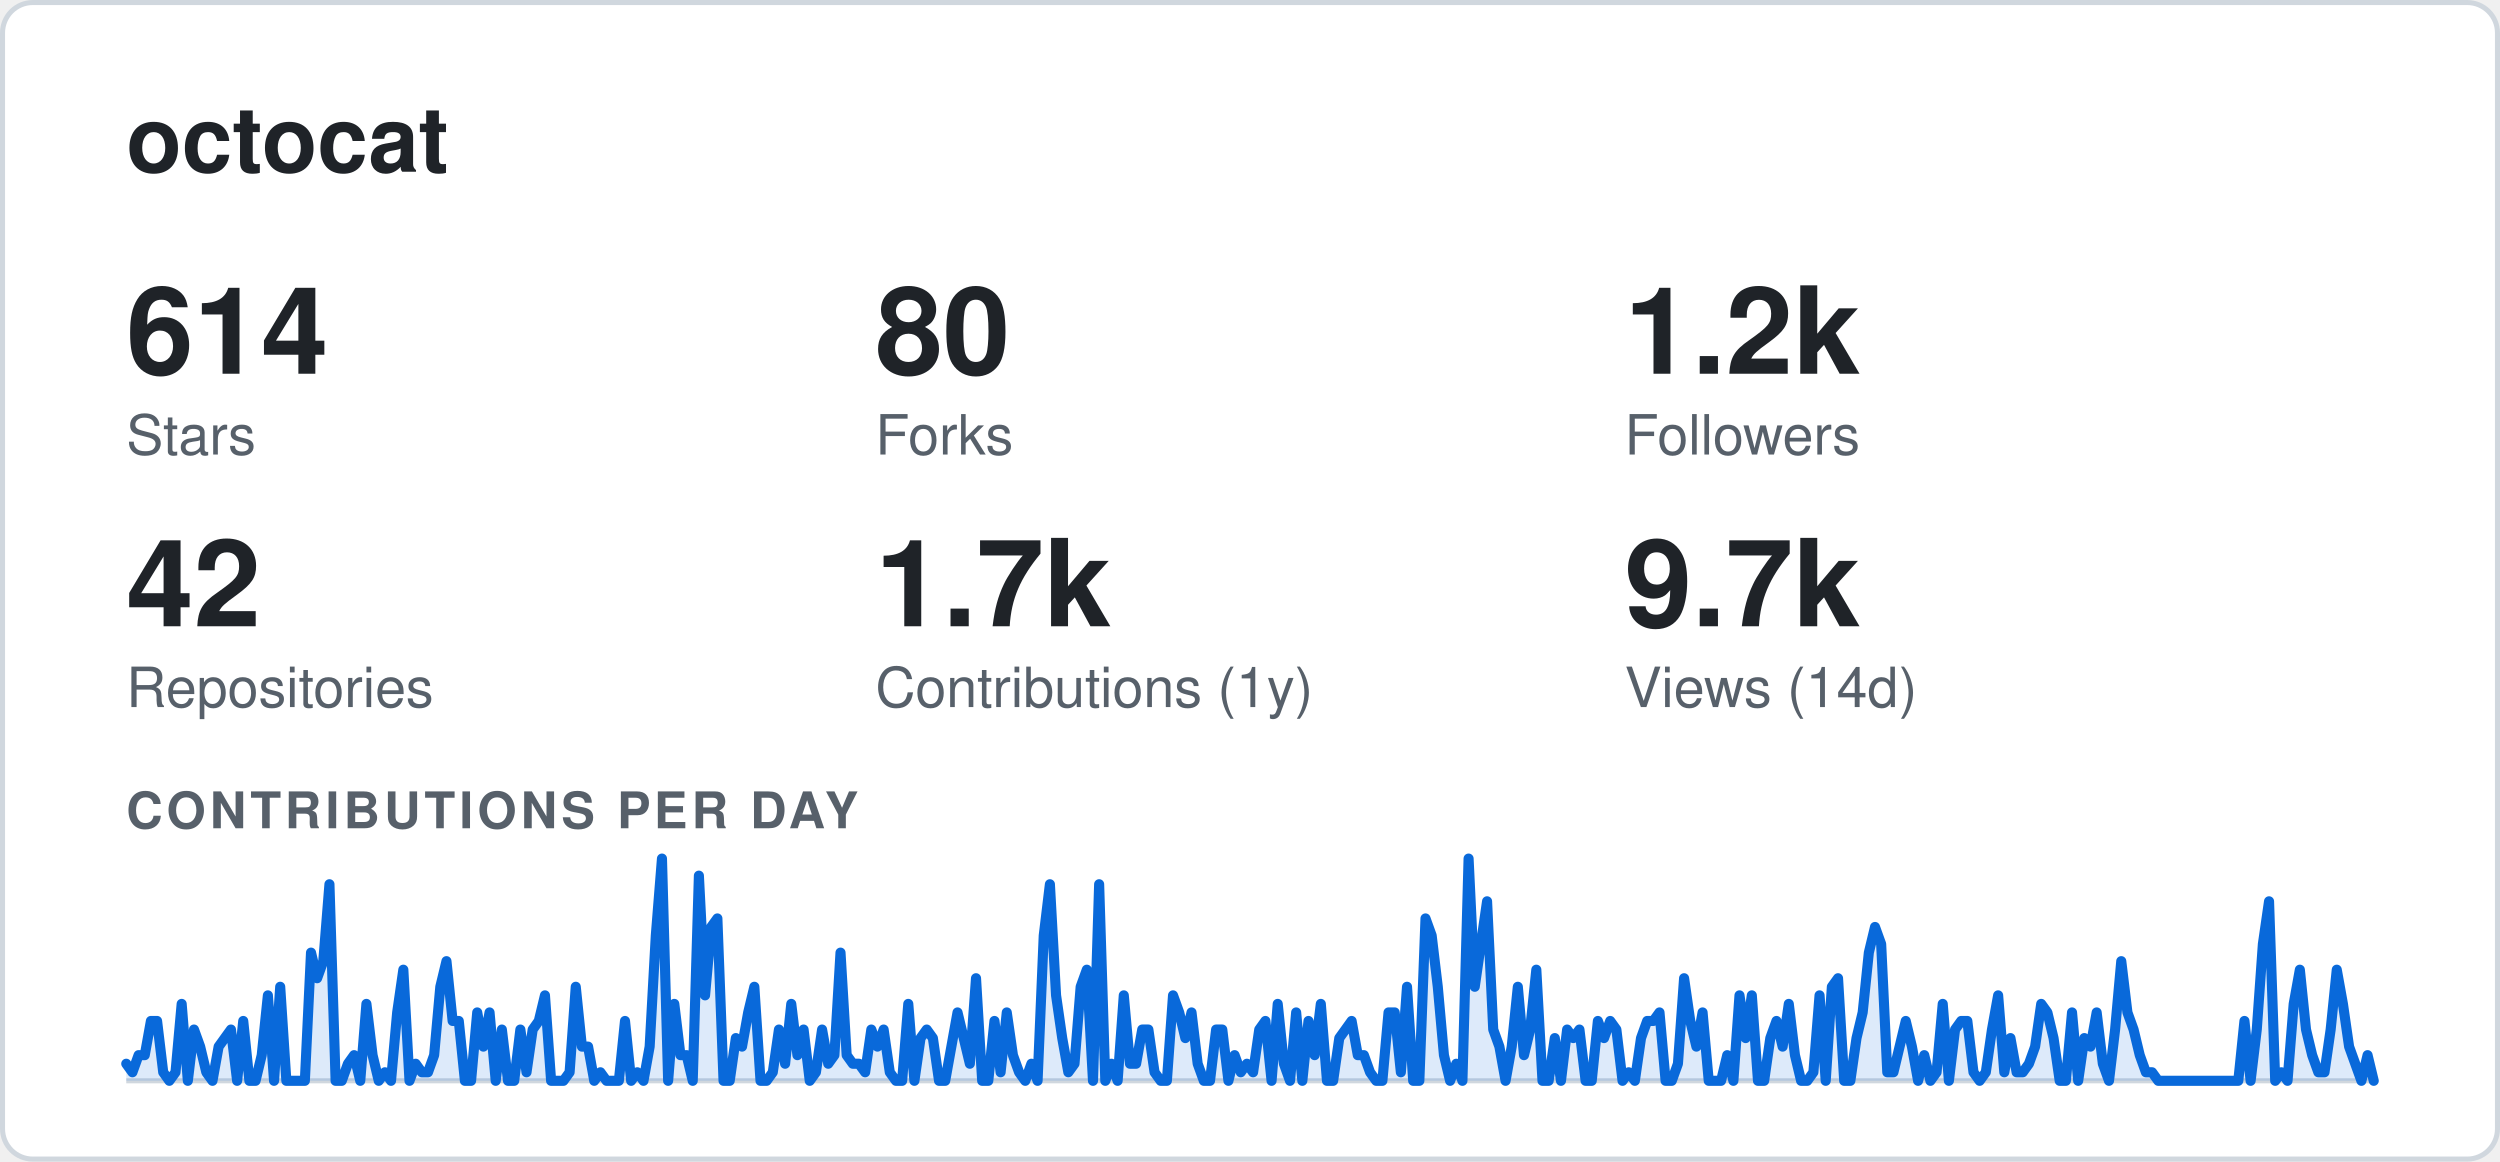
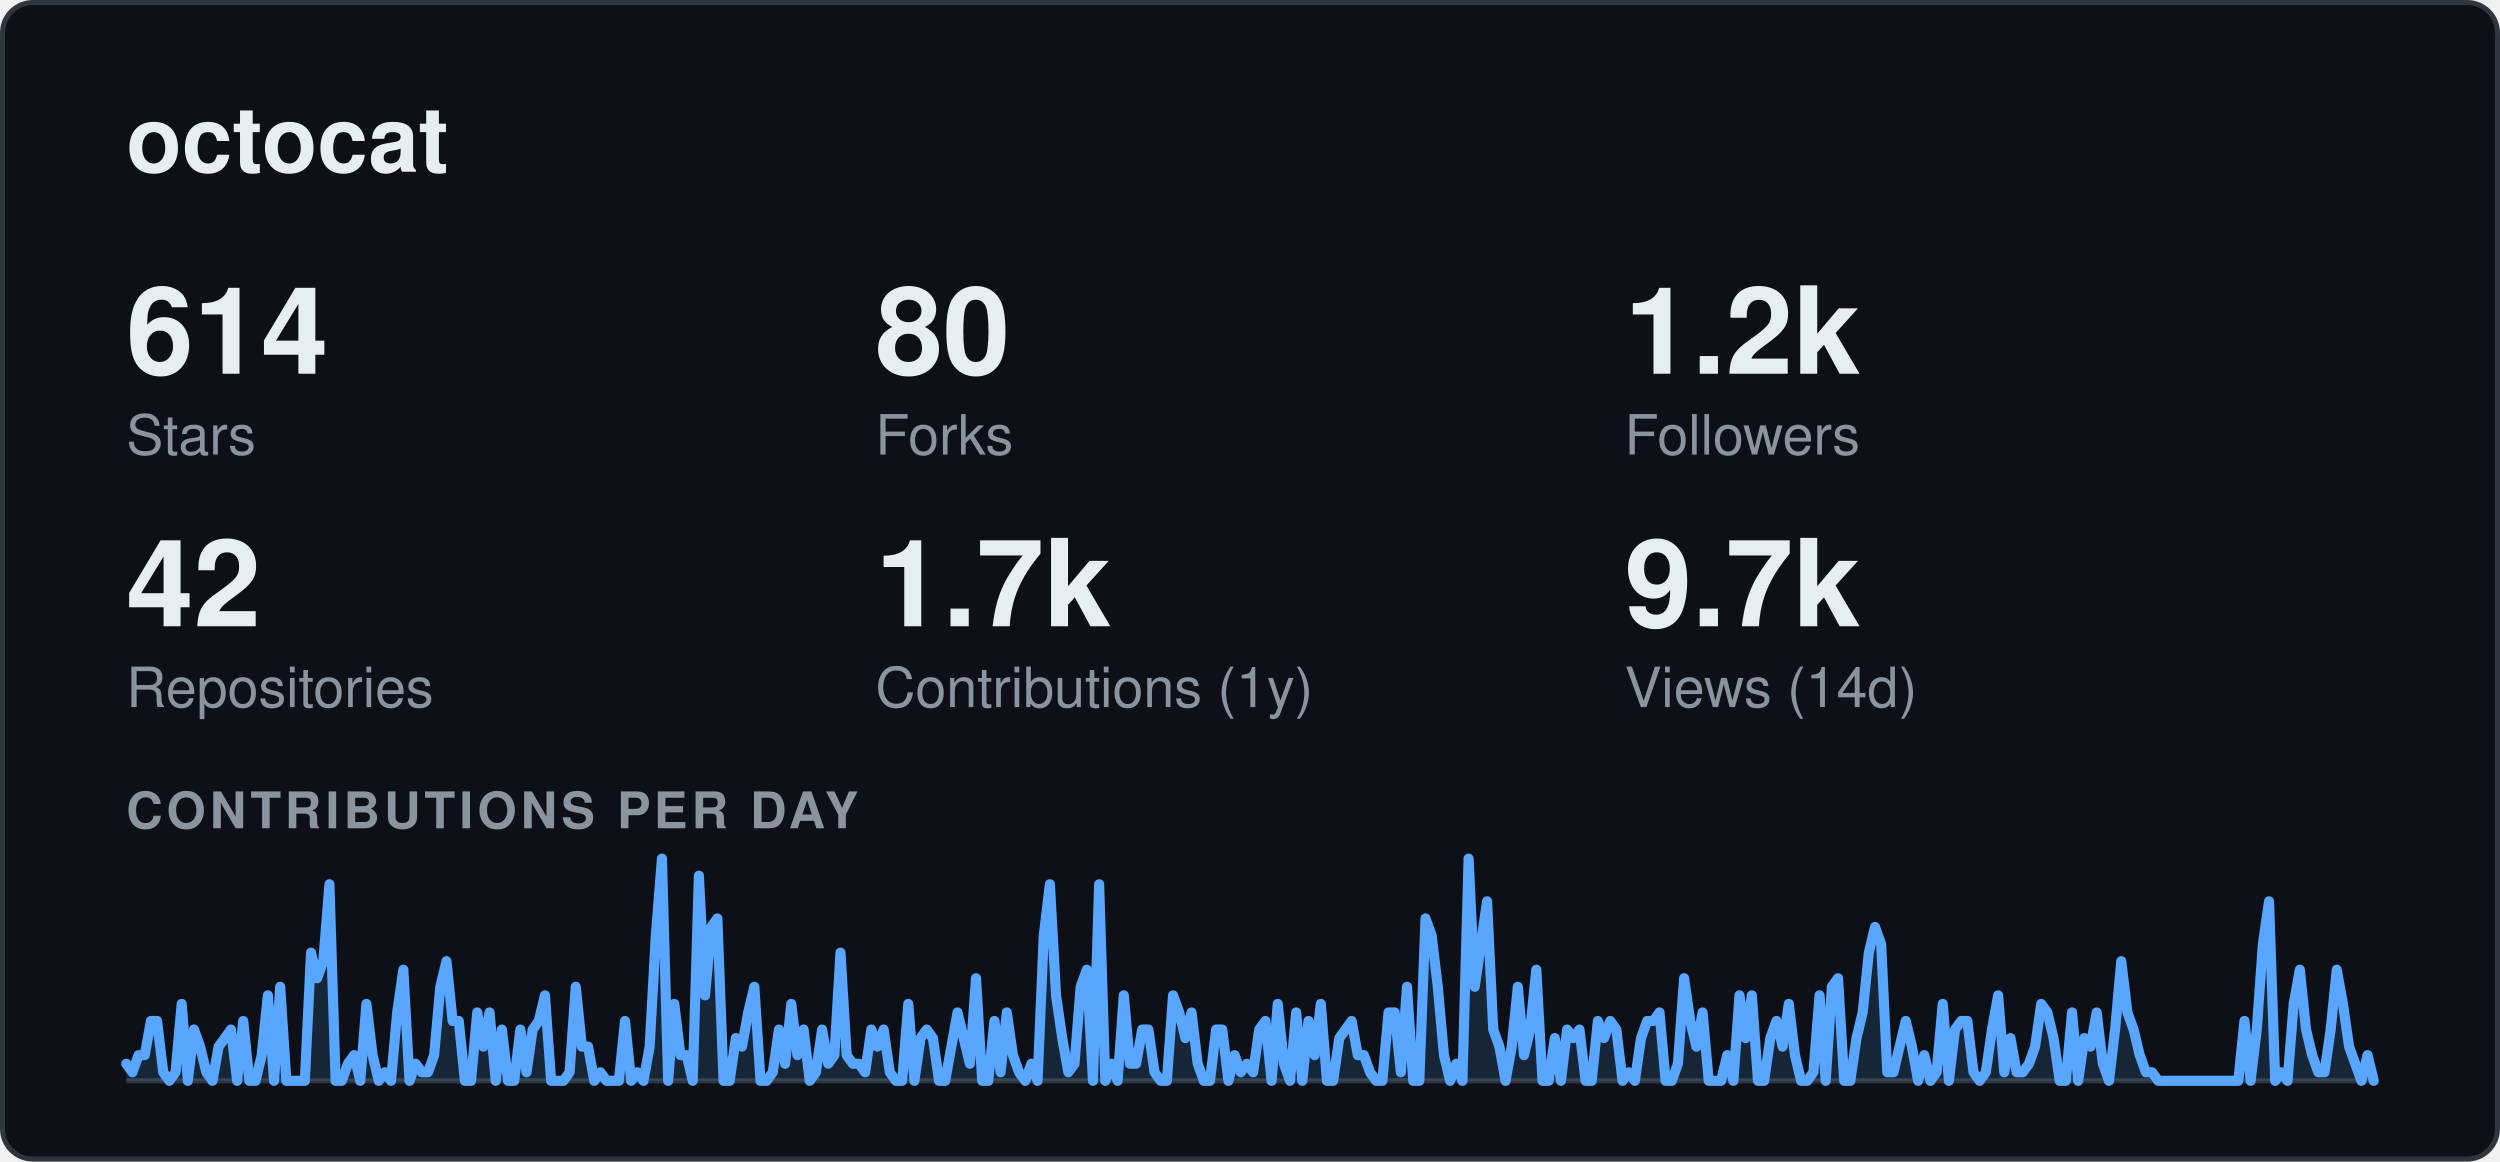
<svg xmlns="http://www.w3.org/2000/svg" width="495" height="230" viewBox="0 0 495 230" role="img" aria-labelledby="ghcTitle ghcDesc">
  <style>
- .bg{fill:#ffffff;stroke:#d0d7de}
- .panel{fill:#f6f8fa}
- .t,.v,.big{fill:#1f2328}
- .d,.l,.h,.s{fill:#57606a}
- .n,.c{fill:#24292f}
- .star,.pill-v{fill:#9a6700}
- .on-accent{fill:#ffffff}
- .line{stroke:#0969da}
- .area{fill:#0969da}
- .axis,.edge{stroke:#d0d7de}
- .track{fill:#d0d7de}
- .ok{fill:#1a7f37}
- .fg{fill:#1f2328}
- .h0{fill:#eff2f5}.h1{fill:#aceebb}.h2{fill:#4ac26b}.h3{fill:#2da44e}.h4{fill:#116329}
- @media (prefers-color-scheme: dark){.bg{fill:#0d1117;stroke:#30363d}
+ .bg{fill:#0d1117;stroke:#30363d}
.panel{fill:#161b22}
.t,.v,.big{fill:#e6edf3}
.d,.l,.h,.s{fill:#8b949e}
.n,.c{fill:#c9d1d9}
.star,.pill-v{fill:#e3b341}
.on-accent{fill:#0d1117}
.line{stroke:#58a6ff}
.area{fill:#58a6ff}
.axis,.edge{stroke:#30363d}
.track{fill:#30363d}
.ok{fill:#3fb950}
.fg{fill:#e6edf3}
.h0{fill:#151b23}.h1{fill:#033a16}.h2{fill:#196c2e}.h3{fill:#2ea043}.h4{fill:#56d364}
- }
text{font-family:-apple-system,BlinkMacSystemFont,'Segoe UI',Helvetica,Arial,sans-serif}
.mono{font-family:ui-monospace,SFMono-Regular,'SF Mono',Menlo,Consolas,'Liberation Mono',monospace}
.t{font-size:18px;font-weight:600}
.d{font-size:11px}
.v{font-size:16px;font-weight:600}
.big{font-size:24px;font-weight:700}
.l{font-size:11px}
.h{font-size:10px;font-weight:600;letter-spacing:0.08em}
.n{font-size:12px}
.s{font-size:11px}
.c{font-size:12px}
.line{fill:none;stroke-width:2;stroke-linecap:round;stroke-linejoin:round}
.area{opacity:0.14;stroke:none}
.axis{stroke-width:1}
.edge{fill:none;stroke-width:1}
.cu{animation-duration:1.4s;animation-timing-function:linear;animation-iteration-count:1}
.cu0{opacity:0;animation-name:k0}
@keyframes k0{0%,6.24%{opacity:1}6.25%,100%{opacity:0}}
.cu1{opacity:0;animation-name:k1}
@keyframes k1{0%,6.24%{opacity:0}6.25%,12.49%{opacity:1}12.5%,100%{opacity:0}}
.cu2{opacity:0;animation-name:k2}
@keyframes k2{0%,12.49%{opacity:0}12.5%,18.74%{opacity:1}18.75%,100%{opacity:0}}
.cu3{opacity:0;animation-name:k3}
@keyframes k3{0%,18.74%{opacity:0}18.75%,24.99%{opacity:1}25%,100%{opacity:0}}
.cu4{opacity:0;animation-name:k4}
@keyframes k4{0%,24.99%{opacity:0}25%,31.24%{opacity:1}31.25%,100%{opacity:0}}
.cu5{opacity:0;animation-name:k5}
@keyframes k5{0%,31.24%{opacity:0}31.25%,37.49%{opacity:1}37.5%,100%{opacity:0}}
.cu6{opacity:0;animation-name:k6}
@keyframes k6{0%,37.49%{opacity:0}37.5%,43.74%{opacity:1}43.75%,100%{opacity:0}}
.cu7{opacity:0;animation-name:k7}
@keyframes k7{0%,43.74%{opacity:0}43.75%,49.99%{opacity:1}50%,100%{opacity:0}}
.cu8{opacity:0;animation-name:k8}
@keyframes k8{0%,49.99%{opacity:0}50%,56.24%{opacity:1}56.25%,100%{opacity:0}}
.cu9{opacity:0;animation-name:k9}
@keyframes k9{0%,56.24%{opacity:0}56.25%,62.49%{opacity:1}62.5%,100%{opacity:0}}
.cu10{opacity:0;animation-name:k10}
@keyframes k10{0%,62.49%{opacity:0}62.5%,68.74%{opacity:1}68.75%,100%{opacity:0}}
.cu11{opacity:0;animation-name:k11}
@keyframes k11{0%,68.74%{opacity:0}68.75%,74.99%{opacity:1}75%,100%{opacity:0}}
.cu12{opacity:0;animation-name:k12}
@keyframes k12{0%,74.99%{opacity:0}75%,81.24%{opacity:1}81.25%,100%{opacity:0}}
.cu13{opacity:0;animation-name:k13}
@keyframes k13{0%,81.24%{opacity:0}81.25%,87.49%{opacity:1}87.5%,100%{opacity:0}}
.cu14{opacity:0;animation-name:k14}
@keyframes k14{0%,87.49%{opacity:0}87.5%,93.74%{opacity:1}93.75%,100%{opacity:0}}
.cu15{opacity:0;animation-name:k15}
@keyframes k15{0%,93.74%{opacity:0}93.75%,99.99%{opacity:1}100%,100%{opacity:0}}
.cuz{animation-name:kz}
@keyframes kz{0%,99.99%{opacity:0}}
.draw{animation:draw 1.6s ease-out 1}
.fade{animation:fade 1.6s ease-out 1}
@keyframes draw{from{stroke-dasharray:1;stroke-dashoffset:1}to{stroke-dasharray:1;stroke-dashoffset:0}}
@keyframes fade{from{opacity:0}}
@media (prefers-reduced-motion:reduce){.draw,.fade,.cu{animation:none}}
</style>
  <rect class="bg" x="0.5" y="0.5" width="494" height="229" rx="6" />
  <text class="t" x="25" y="34" text-anchor="start">octocat</text>
  <text class="big cu cu0" x="25" y="74" text-anchor="start">0</text>
  <text class="big cu cu1" x="25" y="74" text-anchor="start">108</text>
  <text class="big cu cu2" x="25" y="74" text-anchor="start">203</text>
  <text class="big cu cu3" x="25" y="74" text-anchor="start">285</text>
  <text class="big cu cu4" x="25" y="74" text-anchor="start">355</text>
  <text class="big cu cu5" x="25" y="74" text-anchor="start">414</text>
  <text class="big cu cu6" x="25" y="74" text-anchor="start">464</text>
  <text class="big cu cu7" x="25" y="74" text-anchor="start">505</text>
  <text class="big cu cu8" x="25" y="74" text-anchor="start">537</text>
  <text class="big cu cu9" x="25" y="74" text-anchor="start">563</text>
  <text class="big cu cu10" x="25" y="74" text-anchor="start">582</text>
  <text class="big cu cu11" x="25" y="74" text-anchor="start">595</text>
  <text class="big cu cu12" x="25" y="74" text-anchor="start">604</text>
  <text class="big cu cu13" x="25" y="74" text-anchor="start">610</text>
  <text class="big cu cu14" x="25" y="74" text-anchor="start">613</text>
  <text class="big cu cu15" x="25" y="74" text-anchor="start">614</text>
  <text class="big cu cuz" x="25" y="74" text-anchor="start">614</text>
  <text class="l" x="25" y="90" text-anchor="start">Stars</text>
  <text class="big cu cu0" x="173.33" y="74" text-anchor="start">0</text>
  <text class="big cu cu1" x="173.33" y="74" text-anchor="start">14</text>
  <text class="big cu cu2" x="173.33" y="74" text-anchor="start">26</text>
  <text class="big cu cu3" x="173.33" y="74" text-anchor="start">37</text>
  <text class="big cu cu4" x="173.33" y="74" text-anchor="start">46</text>
  <text class="big cu cu5" x="173.33" y="74" text-anchor="start">54</text>
  <text class="big cu cu6" x="173.33" y="74" text-anchor="start">60</text>
  <text class="big cu cu7" x="173.33" y="74" text-anchor="start">66</text>
  <text class="big cu cu8" x="173.33" y="74" text-anchor="start">70</text>
  <text class="big cu cu9" x="173.33" y="74" text-anchor="start">73</text>
  <text class="big cu cu10" x="173.33" y="74" text-anchor="start">76</text>
  <text class="big cu cu11" x="173.33" y="74" text-anchor="start">78</text>
  <text class="big cu cu12" x="173.33" y="74" text-anchor="start">79</text>
  <text class="big cu cu13" x="173.33" y="74" text-anchor="start">79</text>
  <text class="big cu cu14" x="173.33" y="74" text-anchor="start">80</text>
  <text class="big cu cu15" x="173.33" y="74" text-anchor="start">80</text>
  <text class="big cu cuz" x="173.33" y="74" text-anchor="start">80</text>
  <text class="l" x="173.33" y="90" text-anchor="start">Forks</text>
  <text class="big cu cu0" x="321.67" y="74" text-anchor="start">0</text>
  <text class="big cu cu1" x="321.67" y="74" text-anchor="start">211</text>
  <text class="big cu cu2" x="321.67" y="74" text-anchor="start">396</text>
  <text class="big cu cu3" x="321.67" y="74" text-anchor="start">556</text>
  <text class="big cu cu4" x="321.67" y="74" text-anchor="start">694</text>
  <text class="big cu cu5" x="321.67" y="74" text-anchor="start">810</text>
  <text class="big cu cu6" x="321.67" y="74" text-anchor="start">907</text>
  <text class="big cu cu7" x="321.67" y="74" text-anchor="start">986</text>
  <text class="big cu cu8" x="321.67" y="74" text-anchor="start">1.1k</text>
  <text class="big cu cu9" x="321.67" y="74" text-anchor="start">1.1k</text>
  <text class="big cu cu10" x="321.67" y="74" text-anchor="start">1.1k</text>
  <text class="big cu cu11" x="321.67" y="74" text-anchor="start">1.2k</text>
  <text class="big cu cu12" x="321.67" y="74" text-anchor="start">1.2k</text>
  <text class="big cu cu13" x="321.67" y="74" text-anchor="start">1.2k</text>
  <text class="big cu cu14" x="321.67" y="74" text-anchor="start">1.2k</text>
  <text class="big cu cu15" x="321.67" y="74" text-anchor="start">1.2k</text>
  <text class="big cu cuz" x="321.67" y="74" text-anchor="start">1.2k</text>
  <text class="l" x="321.67" y="90" text-anchor="start">Followers</text>
  <text class="big cu cu0" x="25" y="124" text-anchor="start">0</text>
  <text class="big cu cu1" x="25" y="124" text-anchor="start">7</text>
  <text class="big cu cu2" x="25" y="124" text-anchor="start">14</text>
  <text class="big cu cu3" x="25" y="124" text-anchor="start">19</text>
  <text class="big cu cu4" x="25" y="124" text-anchor="start">24</text>
  <text class="big cu cu5" x="25" y="124" text-anchor="start">28</text>
  <text class="big cu cu6" x="25" y="124" text-anchor="start">32</text>
  <text class="big cu cu7" x="25" y="124" text-anchor="start">35</text>
  <text class="big cu cu8" x="25" y="124" text-anchor="start">37</text>
  <text class="big cu cu9" x="25" y="124" text-anchor="start">38</text>
  <text class="big cu cu10" x="25" y="124" text-anchor="start">40</text>
  <text class="big cu cu11" x="25" y="124" text-anchor="start">41</text>
  <text class="big cu cu12" x="25" y="124" text-anchor="start">41</text>
  <text class="big cu cu13" x="25" y="124" text-anchor="start">42</text>
  <text class="big cu cu14" x="25" y="124" text-anchor="start">42</text>
  <text class="big cu cu15" x="25" y="124" text-anchor="start">42</text>
  <text class="big cu cuz" x="25" y="124" text-anchor="start">42</text>
  <text class="l" x="25" y="140" text-anchor="start">Repositories</text>
  <text class="big cu cu0" x="173.33" y="124" text-anchor="start">0</text>
  <text class="big cu cu1" x="173.33" y="124" text-anchor="start">293</text>
  <text class="big cu cu2" x="173.33" y="124" text-anchor="start">549</text>
  <text class="big cu cu3" x="173.33" y="124" text-anchor="start">771</text>
  <text class="big cu cu4" x="173.33" y="124" text-anchor="start">961</text>
  <text class="big cu cu5" x="173.33" y="124" text-anchor="start">1.1k</text>
  <text class="big cu cu6" x="173.33" y="124" text-anchor="start">1.3k</text>
  <text class="big cu cu7" x="173.33" y="124" text-anchor="start">1.4k</text>
  <text class="big cu cu8" x="173.33" y="124" text-anchor="start">1.5k</text>
  <text class="big cu cu9" x="173.33" y="124" text-anchor="start">1.5k</text>
  <text class="big cu cu10" x="173.33" y="124" text-anchor="start">1.6k</text>
  <text class="big cu cu11" x="173.33" y="124" text-anchor="start">1.6k</text>
  <text class="big cu cu12" x="173.33" y="124" text-anchor="start">1.6k</text>
  <text class="big cu cu13" x="173.33" y="124" text-anchor="start">1.7k</text>
  <text class="big cu cu14" x="173.33" y="124" text-anchor="start">1.7k</text>
  <text class="big cu cu15" x="173.33" y="124" text-anchor="start">1.7k</text>
  <text class="big cu cuz" x="173.33" y="124" text-anchor="start">1.7k</text>
  <text class="l" x="173.33" y="140" text-anchor="start">Contributions (1y)</text>
  <text class="big cu cu0" x="321.67" y="124" text-anchor="start">0</text>
  <text class="big cu cu1" x="321.67" y="124" text-anchor="start">1.7k</text>
  <text class="big cu cu2" x="321.67" y="124" text-anchor="start">3.2k</text>
  <text class="big cu cu3" x="321.67" y="124" text-anchor="start">4.5k</text>
  <text class="big cu cu4" x="321.67" y="124" text-anchor="start">5.6k</text>
  <text class="big cu cu5" x="321.67" y="124" text-anchor="start">6.5k</text>
  <text class="big cu cu6" x="321.67" y="124" text-anchor="start">7.3k</text>
  <text class="big cu cu7" x="321.67" y="124" text-anchor="start">8k</text>
  <text class="big cu cu8" x="321.67" y="124" text-anchor="start">8.5k</text>
  <text class="big cu cu9" x="321.67" y="124" text-anchor="start">8.9k</text>
  <text class="big cu cu10" x="321.67" y="124" text-anchor="start">9.2k</text>
  <text class="big cu cu11" x="321.67" y="124" text-anchor="start">9.4k</text>
  <text class="big cu cu12" x="321.67" y="124" text-anchor="start">9.5k</text>
  <text class="big cu cu13" x="321.67" y="124" text-anchor="start">9.6k</text>
  <text class="big cu cu14" x="321.67" y="124" text-anchor="start">9.7k</text>
  <text class="big cu cu15" x="321.67" y="124" text-anchor="start">9.7k</text>
  <text class="big cu cuz" x="321.67" y="124" text-anchor="start">9.7k</text>
  <text class="l" x="321.67" y="140" text-anchor="start">Views (14d)</text>
  <text class="h" x="25" y="164" text-anchor="start">CONTRIBUTIONS PER DAY</text>
  <line class="axis" x1="25" y1="214" x2="470" y2="214" />
  <path class="area fade" d="M25,214 L25,210.62 L26.22,212.31 L27.44,208.92 L28.66,208.92 L29.88,202.15 L31.1,202.15 L32.32,212.31 L33.53,214 L34.75,212.31 L35.97,198.77 L37.19,214 L38.41,203.85 L39.63,207.23 L40.85,212.31 L42.07,214 L43.29,207.23 L44.51,205.54 L45.73,203.85 L46.95,214 L48.16,202.15 L49.38,214 L50.6,214 L51.82,208.92 L53.04,197.08 L54.26,214 L55.48,195.38 L56.7,214 L57.92,214 L59.14,214 L60.36,214 L61.58,188.62 L62.79,193.69 L64.01,190.31 L65.23,175.08 L66.45,214 L67.67,214 L68.89,210.62 L70.11,208.92 L71.33,214 L72.55,198.77 L73.77,208.92 L74.99,214 L76.21,212.31 L77.42,214 L78.64,200.46 L79.86,192 L81.08,214 L82.3,210.62 L83.52,212.31 L84.74,212.31 L85.96,208.92 L87.18,195.38 L88.4,190.31 L89.62,202.15 L90.84,202.15 L92.05,214 L93.27,214 L94.49,200.46 L95.71,207.23 L96.93,200.46 L98.15,214 L99.37,203.85 L100.59,214 L101.81,214 L103.03,203.85 L104.25,212.31 L105.47,203.85 L106.68,202.15 L107.9,197.08 L109.12,214 L110.34,214 L111.56,214 L112.78,212.31 L114,195.38 L115.22,207.23 L116.44,207.23 L117.66,214 L118.88,212.31 L120.1,214 L121.32,214 L122.53,214 L123.75,202.15 L124.97,214 L126.19,212.31 L127.41,214 L128.63,207.23 L129.85,185.23 L131.07,170 L132.29,214 L133.51,198.77 L134.73,208.92 L135.95,208.92 L137.16,214 L138.38,173.38 L139.6,197.08 L140.82,183.54 L142.04,181.85 L143.26,214 L144.48,214 L145.7,205.54 L146.92,207.23 L148.14,200.46 L149.36,195.38 L150.58,214 L151.79,214 L153.01,212.31 L154.23,203.85 L155.45,210.62 L156.67,198.77 L157.89,208.92 L159.11,203.85 L160.33,214 L161.55,212.31 L162.77,203.85 L163.99,210.62 L165.21,208.92 L166.42,188.62 L167.64,208.92 L168.86,210.62 L170.08,210.62 L171.3,212.31 L172.52,203.85 L173.74,207.23 L174.96,203.85 L176.18,212.31 L177.4,214 L178.62,214 L179.84,198.77 L181.05,214 L182.27,205.54 L183.49,203.85 L184.71,205.54 L185.93,214 L187.15,214 L188.37,207.23 L189.59,200.46 L190.81,205.54 L192.03,210.62 L193.25,193.69 L194.47,214 L195.68,214 L196.9,202.15 L198.12,212.31 L199.34,200.46 L200.56,208.92 L201.78,212.31 L203,214 L204.22,210.62 L205.44,214 L206.66,185.23 L207.88,175.08 L209.1,197.08 L210.32,205.54 L211.53,212.31 L212.75,210.62 L213.97,195.38 L215.19,192 L216.41,214 L217.63,175.08 L218.85,214 L220.07,210.62 L221.29,214 L222.51,197.08 L223.73,210.62 L224.95,210.62 L226.16,203.85 L227.38,203.85 L228.6,212.31 L229.82,214 L231.04,214 L232.26,197.08 L233.48,200.46 L234.7,205.54 L235.92,200.46 L237.14,210.62 L238.36,214 L239.58,214 L240.79,203.85 L242.01,203.85 L243.23,214 L244.45,208.92 L245.67,212.31 L246.89,210.62 L248.11,212.31 L249.33,203.85 L250.55,202.15 L251.77,214 L252.99,198.77 L254.21,210.62 L255.42,214 L256.64,200.46 L257.86,214 L259.08,202.15 L260.3,208.92 L261.52,198.77 L262.74,214 L263.96,214 L265.18,205.54 L266.4,203.85 L267.62,202.15 L268.84,208.92 L270.05,208.92 L271.27,212.31 L272.49,214 L273.71,214 L274.93,200.46 L276.15,200.46 L277.37,212.31 L278.59,195.38 L279.81,214 L281.03,214 L282.25,181.85 L283.47,185.23 L284.68,195.38 L285.9,208.92 L287.12,214 L288.34,210.62 L289.56,214 L290.78,170 L292,195.38 L293.22,186.92 L294.44,178.46 L295.66,203.85 L296.88,207.23 L298.1,214 L299.32,207.23 L300.53,195.38 L301.75,208.92 L302.97,203.85 L304.19,192 L305.41,214 L306.63,214 L307.85,205.54 L309.07,214 L310.29,203.85 L311.51,205.54 L312.73,203.85 L313.95,214 L315.16,214 L316.38,202.15 L317.6,205.54 L318.82,202.15 L320.04,203.85 L321.26,214 L322.48,212.31 L323.7,214 L324.92,205.54 L326.14,202.15 L327.36,202.15 L328.58,200.46 L329.79,214 L331.01,214 L332.23,210.62 L333.45,193.69 L334.67,202.15 L335.89,207.23 L337.11,200.46 L338.33,214 L339.55,214 L340.77,214 L341.99,208.92 L343.21,214 L344.42,197.08 L345.64,205.54 L346.86,197.08 L348.08,214 L349.3,214 L350.52,205.54 L351.74,202.15 L352.96,207.23 L354.18,198.77 L355.4,208.92 L356.62,214 L357.84,214 L359.05,212.31 L360.27,197.08 L361.49,214 L362.71,195.38 L363.93,193.69 L365.15,214 L366.37,214 L367.59,205.54 L368.81,200.46 L370.03,188.62 L371.25,183.54 L372.47,186.92 L373.68,212.31 L374.9,212.31 L376.12,207.23 L377.34,202.15 L378.56,207.23 L379.78,214 L381,208.92 L382.22,214 L383.44,212.31 L384.66,198.77 L385.88,214 L387.1,203.85 L388.32,202.15 L389.53,202.15 L390.75,212.31 L391.97,214 L393.19,212.31 L394.41,203.85 L395.63,197.08 L396.85,212.31 L398.07,205.54 L399.29,212.31 L400.51,212.31 L401.73,210.62 L402.95,207.23 L404.16,198.77 L405.38,200.46 L406.6,205.54 L407.82,214 L409.04,214 L410.26,200.46 L411.48,214 L412.7,205.54 L413.92,207.23 L415.14,200.46 L416.36,210.62 L417.58,214 L418.79,203.85 L420.01,190.31 L421.23,200.46 L422.45,203.85 L423.67,208.92 L424.89,212.31 L426.11,212.31 L427.33,214 L428.55,214 L429.77,214 L430.99,214 L432.21,214 L433.42,214 L434.64,214 L435.86,214 L437.08,214 L438.3,214 L439.52,214 L440.74,214 L441.96,214 L443.18,214 L444.4,202.15 L445.62,214 L446.84,203.85 L448.05,186.92 L449.27,178.46 L450.49,214 L451.71,212.31 L452.93,214 L454.15,198.77 L455.37,192 L456.59,203.85 L457.81,208.92 L459.03,212.31 L460.25,212.31 L461.47,203.85 L462.68,192 L463.9,198.77 L465.12,207.23 L466.34,210.62 L467.56,214 L468.78,208.92 L470,214 L470,214Z" />
  <polyline class="line draw" pathLength="1" points="25,210.62 26.22,212.31 27.44,208.92 28.66,208.92 29.88,202.15 31.1,202.15 32.32,212.31 33.53,214 34.75,212.31 35.97,198.77 37.19,214 38.41,203.85 39.63,207.23 40.85,212.31 42.07,214 43.29,207.23 44.51,205.54 45.73,203.85 46.95,214 48.16,202.15 49.38,214 50.6,214 51.82,208.92 53.04,197.08 54.26,214 55.48,195.38 56.7,214 57.92,214 59.14,214 60.36,214 61.58,188.62 62.79,193.69 64.01,190.31 65.23,175.08 66.45,214 67.67,214 68.89,210.62 70.11,208.92 71.33,214 72.55,198.77 73.77,208.92 74.99,214 76.21,212.31 77.42,214 78.64,200.46 79.86,192 81.08,214 82.3,210.62 83.52,212.31 84.74,212.31 85.96,208.92 87.18,195.38 88.4,190.31 89.62,202.15 90.84,202.15 92.05,214 93.27,214 94.49,200.46 95.71,207.23 96.93,200.46 98.15,214 99.37,203.85 100.59,214 101.81,214 103.03,203.85 104.25,212.31 105.47,203.85 106.68,202.15 107.9,197.08 109.12,214 110.34,214 111.56,214 112.78,212.31 114,195.38 115.22,207.23 116.44,207.23 117.66,214 118.88,212.31 120.1,214 121.32,214 122.53,214 123.75,202.15 124.97,214 126.19,212.31 127.41,214 128.63,207.23 129.85,185.23 131.07,170 132.29,214 133.51,198.77 134.73,208.92 135.95,208.92 137.16,214 138.38,173.38 139.6,197.08 140.82,183.54 142.04,181.85 143.26,214 144.48,214 145.7,205.54 146.92,207.23 148.14,200.46 149.36,195.38 150.58,214 151.79,214 153.01,212.31 154.23,203.85 155.45,210.62 156.67,198.77 157.89,208.92 159.11,203.85 160.33,214 161.55,212.31 162.77,203.85 163.99,210.62 165.21,208.92 166.42,188.62 167.64,208.92 168.86,210.62 170.08,210.62 171.3,212.31 172.52,203.85 173.74,207.23 174.96,203.85 176.18,212.31 177.4,214 178.62,214 179.84,198.77 181.05,214 182.27,205.54 183.49,203.85 184.71,205.54 185.93,214 187.15,214 188.37,207.23 189.59,200.46 190.81,205.54 192.03,210.62 193.25,193.69 194.47,214 195.68,214 196.9,202.15 198.12,212.31 199.34,200.46 200.56,208.92 201.78,212.31 203,214 204.22,210.62 205.44,214 206.66,185.23 207.88,175.08 209.1,197.08 210.32,205.54 211.53,212.31 212.75,210.62 213.97,195.38 215.19,192 216.41,214 217.63,175.08 218.85,214 220.07,210.62 221.29,214 222.51,197.08 223.73,210.62 224.95,210.62 226.16,203.85 227.38,203.85 228.6,212.31 229.82,214 231.04,214 232.26,197.08 233.48,200.46 234.7,205.54 235.92,200.46 237.14,210.62 238.36,214 239.58,214 240.79,203.85 242.01,203.85 243.23,214 244.45,208.92 245.67,212.31 246.89,210.62 248.11,212.31 249.33,203.85 250.55,202.15 251.77,214 252.99,198.77 254.21,210.62 255.42,214 256.64,200.46 257.86,214 259.08,202.15 260.3,208.92 261.52,198.77 262.74,214 263.96,214 265.18,205.54 266.4,203.85 267.62,202.15 268.84,208.92 270.05,208.92 271.27,212.31 272.49,214 273.71,214 274.93,200.46 276.15,200.46 277.37,212.31 278.59,195.38 279.81,214 281.03,214 282.25,181.85 283.47,185.23 284.68,195.38 285.9,208.92 287.12,214 288.34,210.62 289.56,214 290.78,170 292,195.38 293.22,186.92 294.44,178.46 295.66,203.85 296.88,207.23 298.1,214 299.32,207.23 300.53,195.38 301.75,208.92 302.97,203.85 304.19,192 305.41,214 306.63,214 307.85,205.54 309.07,214 310.29,203.85 311.51,205.54 312.73,203.85 313.95,214 315.16,214 316.38,202.15 317.6,205.54 318.82,202.15 320.04,203.85 321.26,214 322.48,212.31 323.7,214 324.92,205.54 326.14,202.15 327.36,202.15 328.58,200.46 329.79,214 331.01,214 332.23,210.62 333.45,193.69 334.67,202.15 335.89,207.23 337.11,200.46 338.33,214 339.55,214 340.77,214 341.99,208.92 343.21,214 344.42,197.08 345.64,205.54 346.86,197.08 348.08,214 349.3,214 350.52,205.54 351.74,202.15 352.96,207.23 354.18,198.77 355.4,208.92 356.62,214 357.84,214 359.05,212.31 360.27,197.08 361.49,214 362.71,195.38 363.93,193.69 365.15,214 366.37,214 367.59,205.54 368.81,200.46 370.03,188.62 371.25,183.54 372.47,186.92 373.68,212.31 374.9,212.31 376.12,207.23 377.34,202.15 378.56,207.23 379.78,214 381,208.92 382.22,214 383.44,212.31 384.66,198.77 385.88,214 387.1,203.85 388.32,202.15 389.53,202.15 390.75,212.31 391.97,214 393.19,212.31 394.41,203.85 395.63,197.08 396.85,212.31 398.07,205.54 399.29,212.31 400.51,212.31 401.73,210.62 402.95,207.23 404.16,198.77 405.38,200.46 406.6,205.54 407.82,214 409.04,214 410.26,200.46 411.48,214 412.7,205.54 413.92,207.23 415.14,200.46 416.36,210.62 417.58,214 418.79,203.85 420.01,190.31 421.23,200.46 422.45,203.85 423.67,208.92 424.89,212.31 426.11,212.31 427.33,214 428.55,214 429.77,214 430.99,214 432.21,214 433.42,214 434.64,214 435.86,214 437.08,214 438.3,214 439.52,214 440.74,214 441.96,214 443.18,214 444.4,202.15 445.62,214 446.84,203.85 448.05,186.92 449.27,178.46 450.49,214 451.71,212.31 452.93,214 454.15,198.77 455.37,192 456.59,203.85 457.81,208.92 459.03,212.31 460.25,212.31 461.47,203.85 462.68,192 463.9,198.77 465.12,207.23 466.34,210.62 467.56,214 468.78,208.92 470,214" />
</svg>
